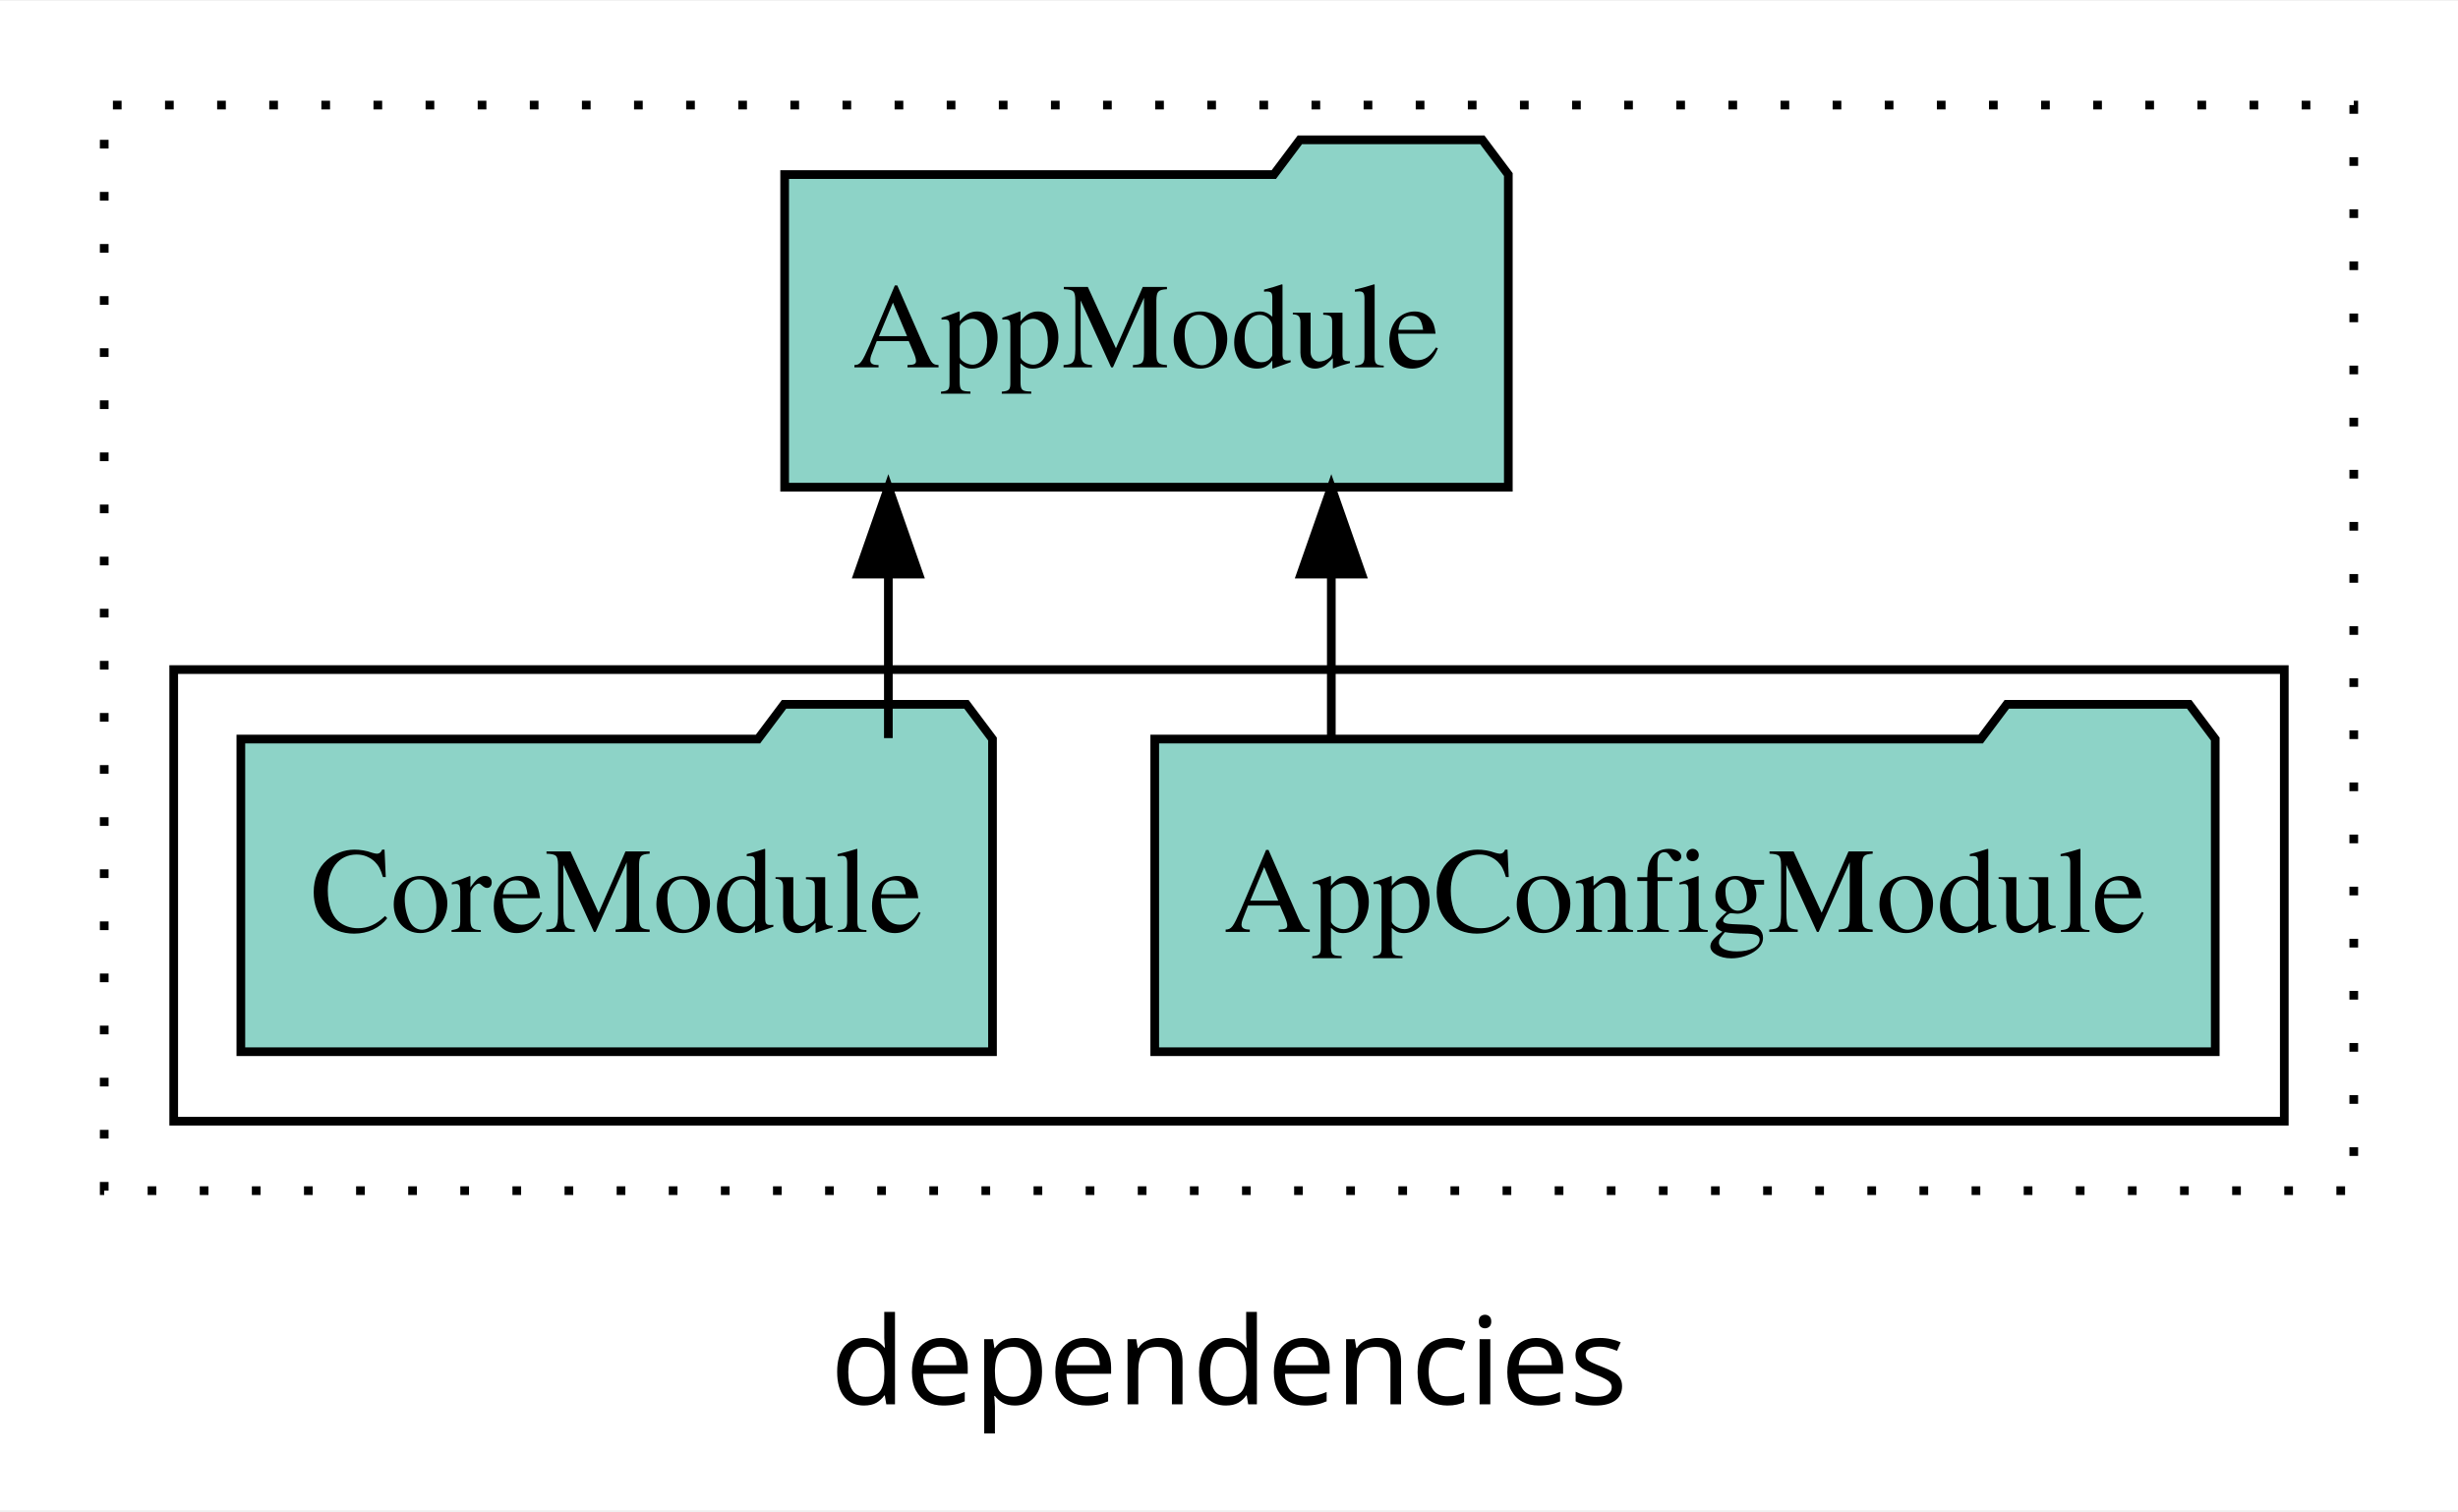
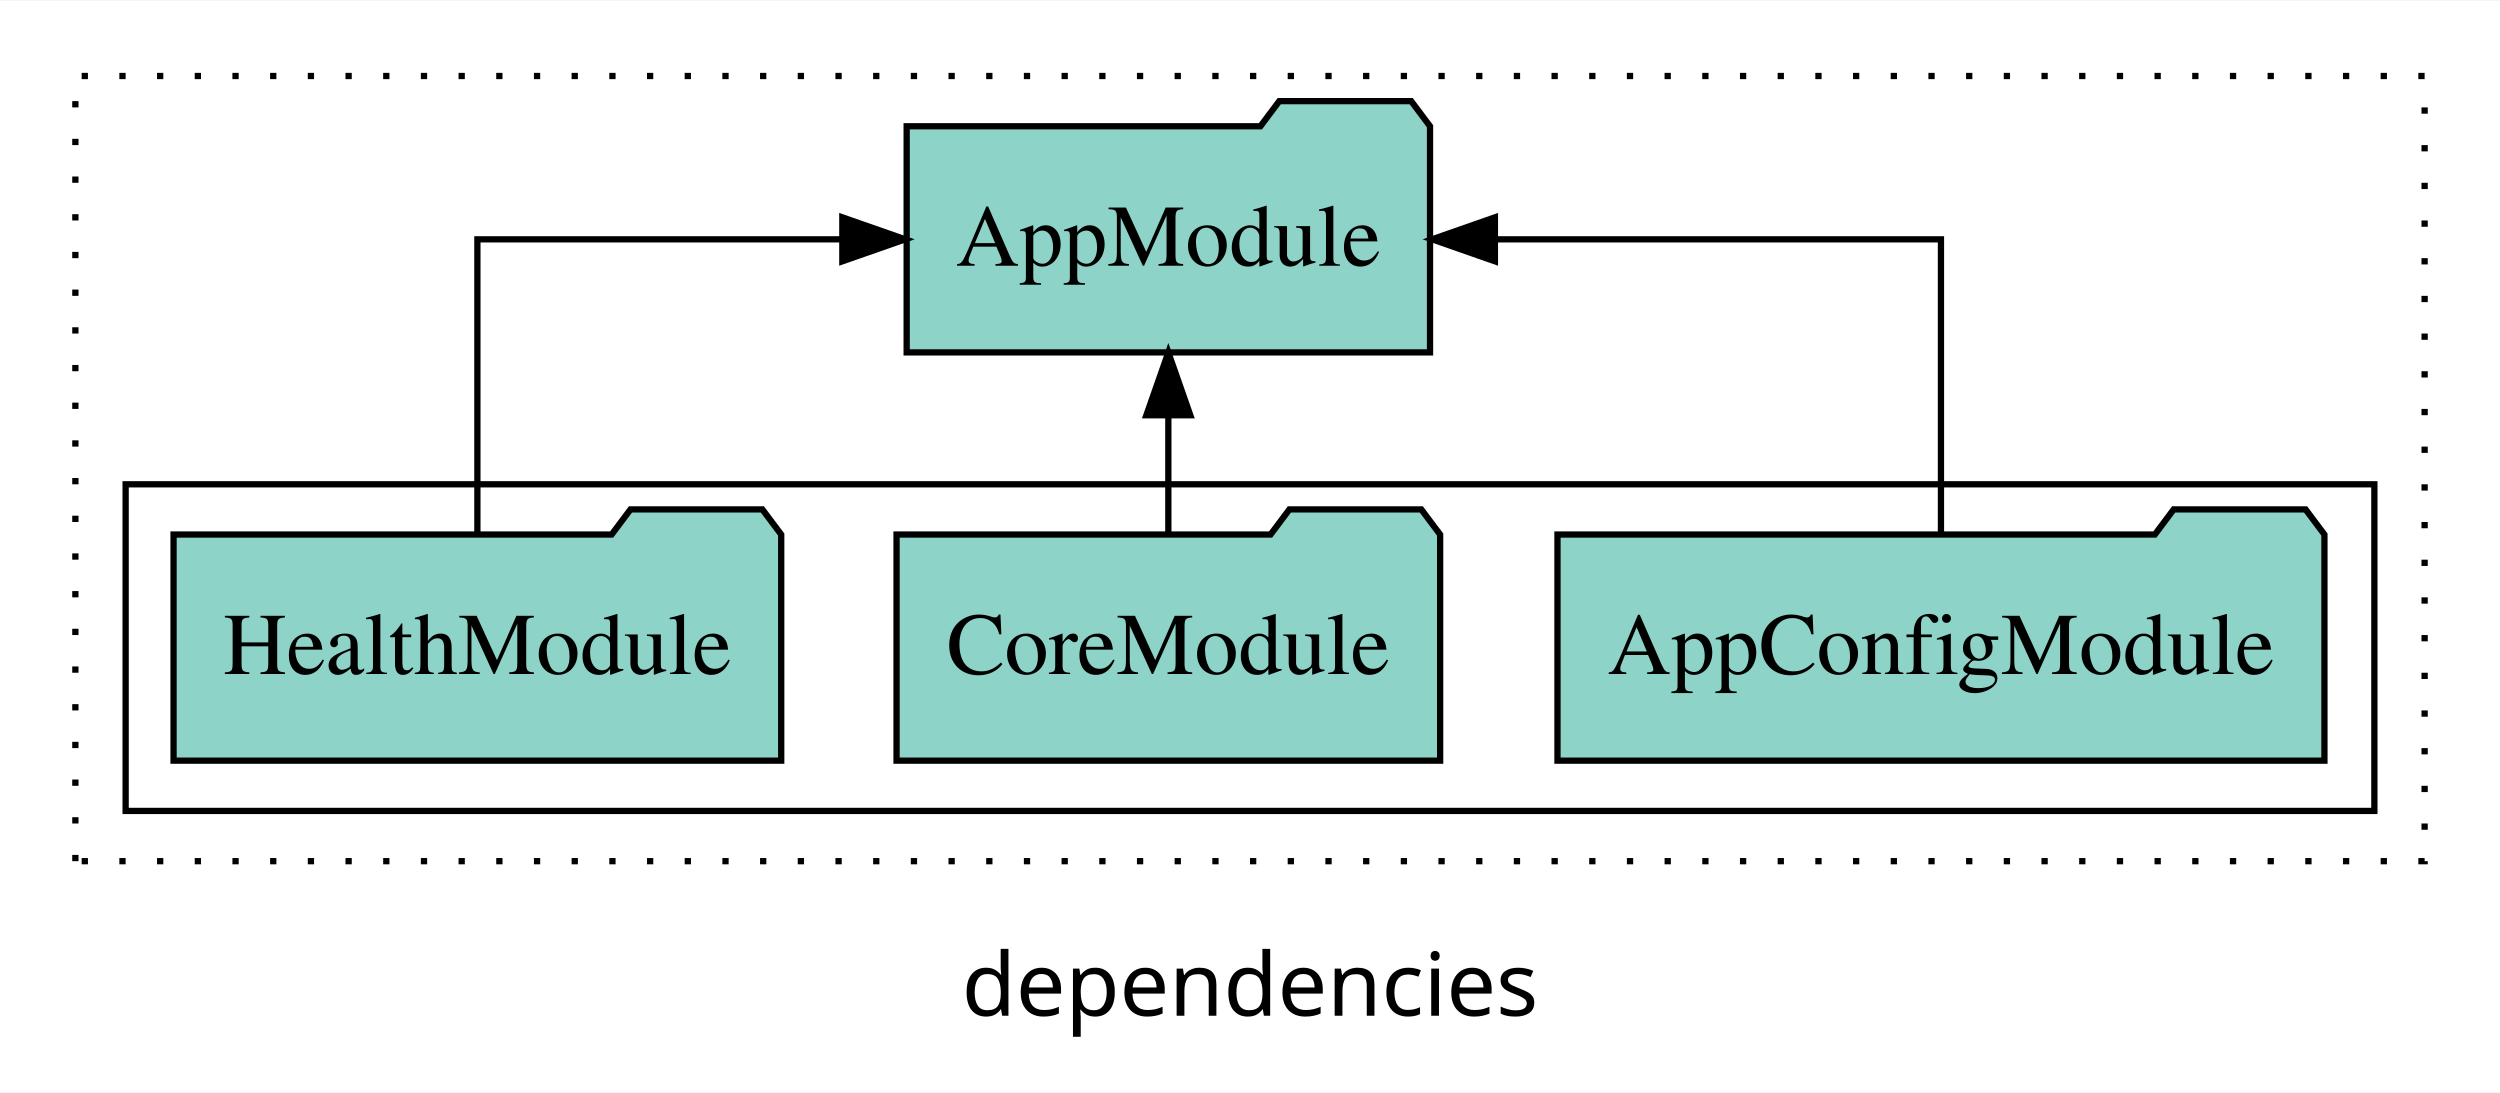
- <svg xmlns="http://www.w3.org/2000/svg" width="283pt" height="174pt" viewBox="0.00 0.00 283.00 173.80">
+ <svg xmlns="http://www.w3.org/2000/svg" width="398pt" height="174pt" viewBox="0.00 0.00 398.00 173.80">
  <g id="graph0" class="graph" transform="scale(1 1) rotate(0) translate(4 169.8)">
-     <polygon fill="white" stroke="transparent" points="-4,4 -4,-169.8 279,-169.8 279,4 -4,4" />
-     <text text-anchor="middle" x="137.5" y="-8.2" font-family="sans-serif" font-size="14.00">dependencies</text>
+     <polygon fill="white" stroke="transparent" points="-4,4 -4,-169.8 394,-169.8 394,4 -4,4" />
+     <text text-anchor="middle" x="195" y="-8.2" font-family="sans-serif" font-size="14.00">dependencies</text>
    <g id="clust1" class="cluster">
-       <polygon fill="none" stroke="black" stroke-dasharray="1,5" points="8,-32.8 8,-157.8 267,-157.8 267,-32.8 8,-32.8" />
+       <polygon fill="none" stroke="black" stroke-dasharray="1,5" points="8,-32.8 8,-157.8 382,-157.8 382,-32.8 8,-32.8" />
    </g>
    <g id="clust3" class="cluster">
-       <polygon fill="none" stroke="black" points="16,-40.8 16,-92.8 259,-92.8 259,-40.8 16,-40.8" />
+       <polygon fill="none" stroke="black" points="16,-40.8 16,-92.8 374,-92.8 374,-40.8 16,-40.8" />
    </g>
    <g id="node1" class="node">
-       <polygon fill="#8dd3c7" stroke="black" points="251.05,-84.8 248.05,-88.8 227.05,-88.8 224.05,-84.8 128.95,-84.8 128.95,-48.8 251.05,-48.8 251.05,-84.8" />
-       <text text-anchor="middle" x="190" y="-62.6" font-family="Times,serif" font-size="14.00">AppConfigModule</text>
+       <polygon fill="#8dd3c7" stroke="black" points="366.05,-84.8 363.05,-88.8 342.05,-88.8 339.05,-84.8 243.95,-84.8 243.95,-48.8 366.05,-48.8 366.05,-84.8" />
+       <text text-anchor="middle" x="305" y="-62.6" font-family="Times,serif" font-size="14.00">AppConfigModule</text>
+     </g>
+     <g id="node4" class="node">
+       <polygon fill="#8dd3c7" stroke="black" points="223.66,-149.8 220.66,-153.8 199.66,-153.8 196.66,-149.8 140.34,-149.8 140.34,-113.8 223.66,-113.8 223.66,-149.8" />
+       <text text-anchor="middle" x="182" y="-127.6" font-family="Times,serif" font-size="14.00">AppModule</text>
+     </g>
+     <g id="edge1" class="edge">
+       <path fill="none" stroke="black" d="M305,-84.91C305,-104.14 305,-131.8 305,-131.8 305,-131.8 233.99,-131.8 233.99,-131.8" />
+       <polygon fill="black" stroke="black" points="233.99,-128.3 223.99,-131.8 233.99,-135.3 233.99,-128.3" />
+     </g>
+     <g id="node2" class="node">
+       <polygon fill="#8dd3c7" stroke="black" points="225.27,-84.8 222.27,-88.8 201.27,-88.8 198.27,-84.8 138.73,-84.8 138.73,-48.8 225.27,-48.8 225.27,-84.8" />
+       <text text-anchor="middle" x="182" y="-62.6" font-family="Times,serif" font-size="14.00">CoreModule</text>
+     </g>
+     <g id="edge2" class="edge">
+       <path fill="none" stroke="black" d="M182,-84.91C182,-84.91 182,-103.79 182,-103.79" />
+       <polygon fill="black" stroke="black" points="178.5,-103.79 182,-113.79 185.5,-103.79 178.5,-103.79" />
    </g>
    <g id="node3" class="node">
-       <polygon fill="#8dd3c7" stroke="black" points="169.66,-149.8 166.66,-153.8 145.66,-153.8 142.66,-149.8 86.34,-149.8 86.34,-113.8 169.66,-113.8 169.66,-149.8" />
-       <text text-anchor="middle" x="128" y="-127.6" font-family="Times,serif" font-size="14.00">AppModule</text>
+       <polygon fill="#8dd3c7" stroke="black" points="120.37,-84.8 117.37,-88.8 96.37,-88.8 93.37,-84.8 23.63,-84.8 23.63,-48.8 120.37,-48.8 120.37,-84.8" />
+       <text text-anchor="middle" x="72" y="-62.6" font-family="Times,serif" font-size="14.00">HealthModule</text>
    </g>
-     <g id="edge1" class="edge">
-       <path fill="none" stroke="black" d="M149.28,-84.91C149.28,-84.91 149.28,-103.79 149.28,-103.79" />
-       <polygon fill="black" stroke="black" points="145.78,-103.79 149.28,-113.79 152.78,-103.79 145.78,-103.79" />
-     </g>
-     <g id="node2" class="node">
-       <polygon fill="#8dd3c7" stroke="black" points="110.27,-84.8 107.27,-88.8 86.27,-88.8 83.27,-84.8 23.73,-84.8 23.73,-48.8 110.27,-48.8 110.27,-84.8" />
-       <text text-anchor="middle" x="67" y="-62.6" font-family="Times,serif" font-size="14.00">CoreModule</text>
-     </g>
-     <g id="edge2" class="edge">
-       <path fill="none" stroke="black" d="M98.28,-84.91C98.28,-84.91 98.28,-103.79 98.28,-103.79" />
-       <polygon fill="black" stroke="black" points="94.78,-103.79 98.28,-113.79 101.78,-103.79 94.78,-103.79" />
+     <g id="edge3" class="edge">
+       <path fill="none" stroke="black" d="M72,-84.91C72,-104.14 72,-131.8 72,-131.8 72,-131.8 130.1,-131.8 130.1,-131.8" />
+       <polygon fill="black" stroke="black" points="130.1,-135.3 140.1,-131.8 130.1,-128.3 130.1,-135.3" />
    </g>
  </g>
</svg>
